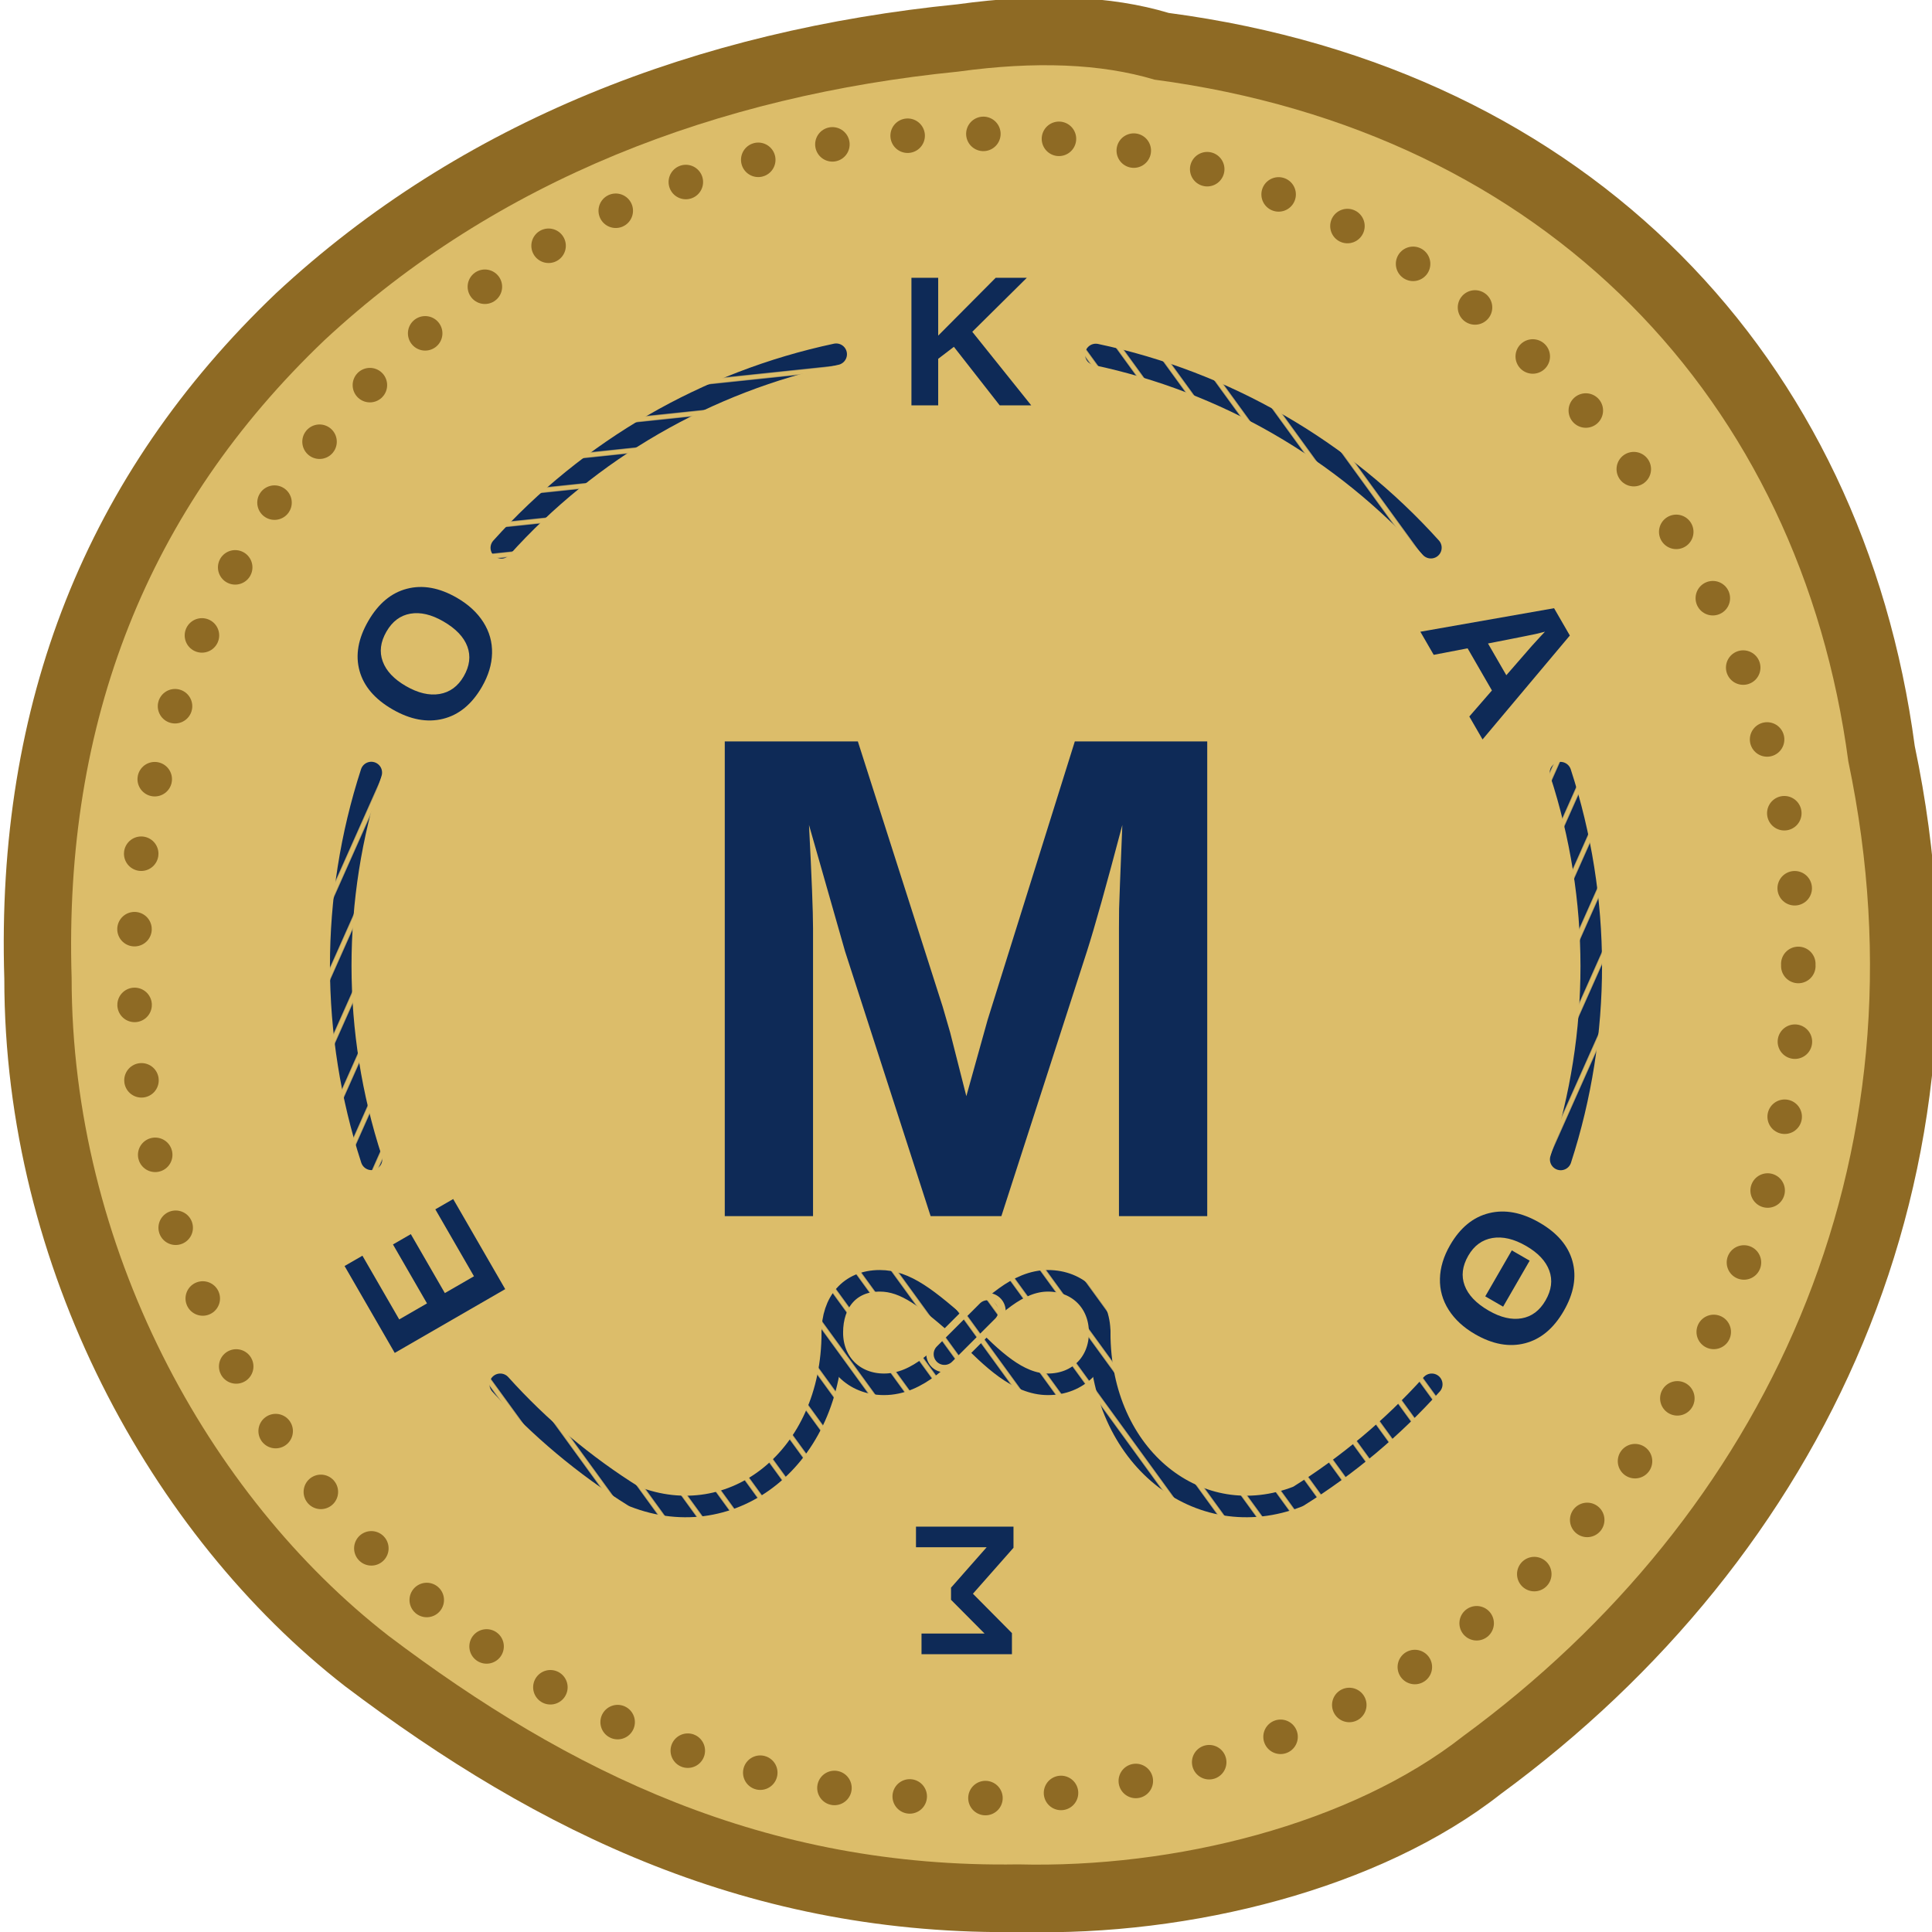
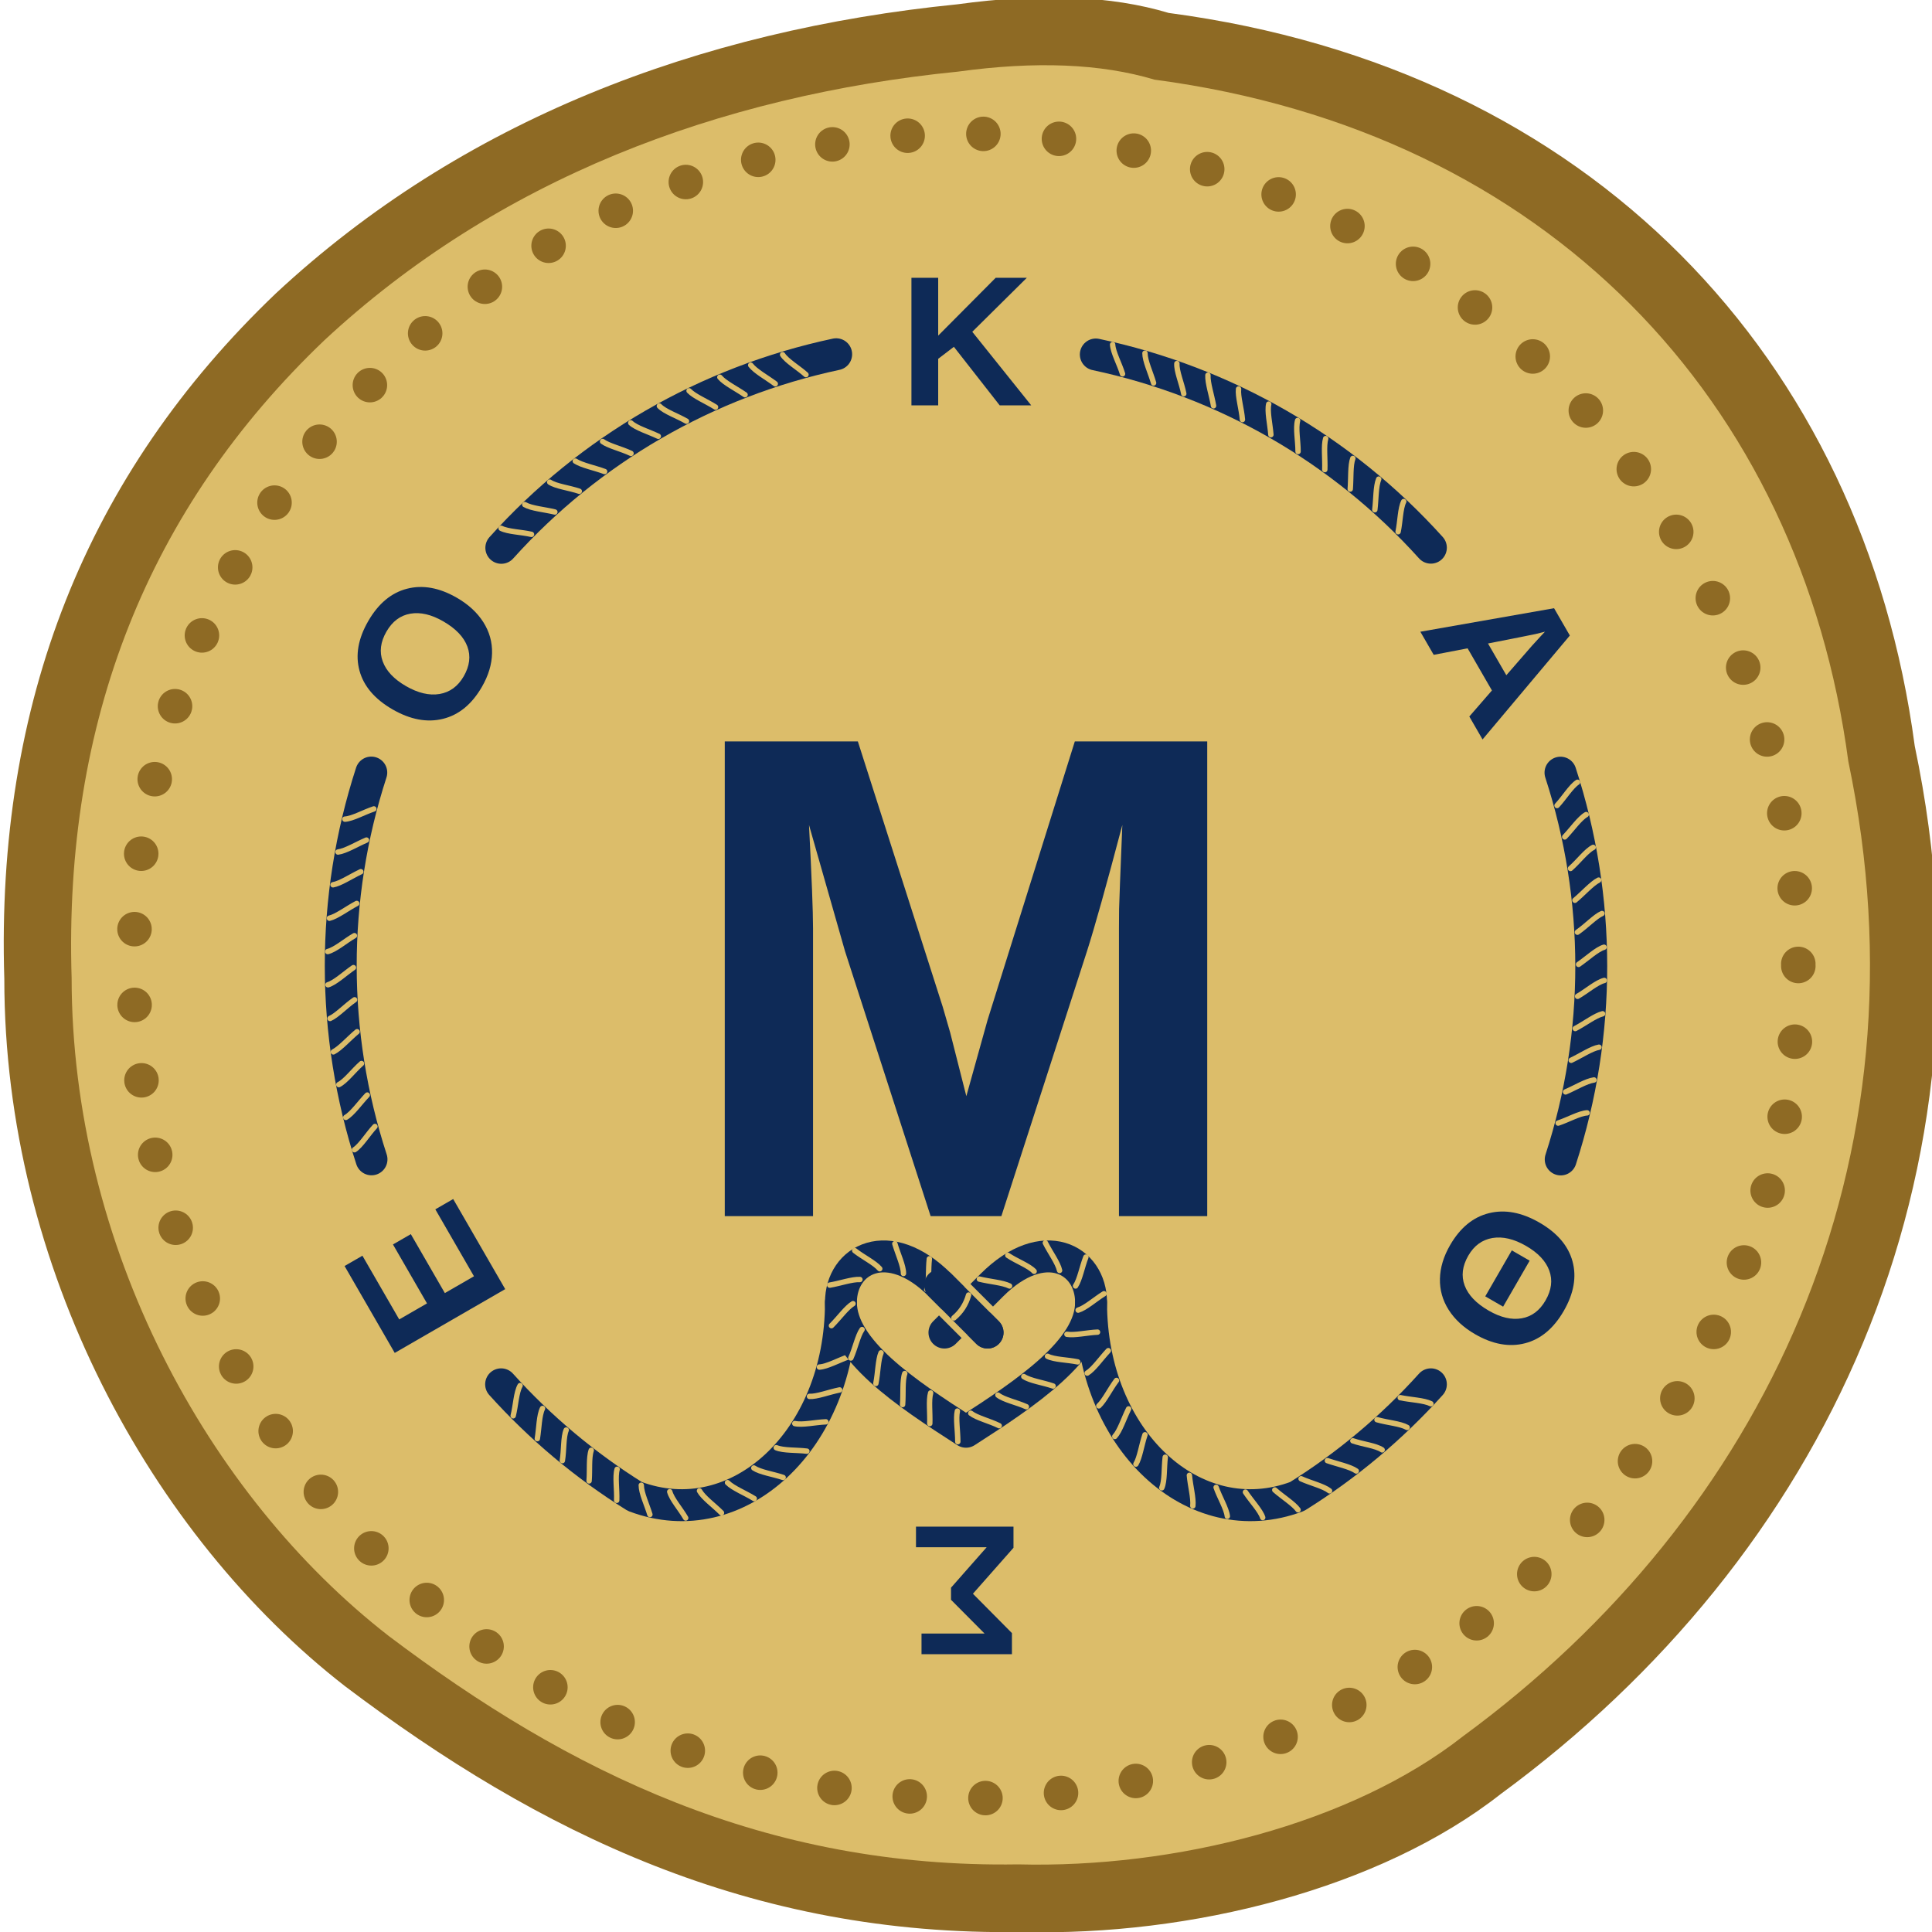
<svg xmlns="http://www.w3.org/2000/svg" xmlns:xlink="http://www.w3.org/1999/xlink" viewBox="176 96 448 448">
  <defs>
    <path id="rim" d="M398 97 Q427 93 447 99 C545 112 608 179 620 269 C641 369 599 457 524 512 C496 534 452 545 413 544 C350 545 301 521 256 487 C211 452 177 390 177 323 C175 259 196 206 240 164 C283 124 338 103 398 97Z" />
-     <pattern id="braided-rope" patternUnits="userSpaceOnUse" width="7" height="7" patternTransform="rotate(-36)">
-       <rect width="7" height="7" fill="#0e2a57" />
-       <path d="M3.5 0V7" stroke="#dcbd6a" stroke-width="1.15" />
-     </pattern>
-     <path id="rope-arc" d="M430.1 178.2A145 145 0 0 1 507.8 223" />
+     <g id="rope-arc">
+       <path d="M430.1 178.2A145 145 0 0 1 507.8 223" stroke="#0e2a57" stroke-width="7.4" />
+       <path d="M434.0 175.9C434.1 177.7 435.6 180.4 436.3 182.7M441.5 177.9C441.5 179.7 442.8 182.4 443.5 184.8M448.9 180.3C448.8 182.1 450.0 184.8 450.5 187.3M456.1 183.0C456.0 184.8 457.0 187.7 457.4 190.1M463.2 186.2C463.0 187.9 463.9 190.8 464.1 193.3M470.2 189.7C469.8 191.4 470.5 194.3 470.7 196.8M476.9 193.5C476.4 195.3 477.0 198.2 477.0 200.7M483.4 197.7C482.9 199.4 483.3 202.4 483.2 204.9M489.7 202.3C489.1 203.9 489.3 206.9 489.1 209.4M495.7 207.1C495.0 208.8 495.1 211.8 494.8 214.2M501.5 212.3C500.7 213.9 500.7 216.9 500.2 219.3" stroke="#dcbd6a" stroke-width="1.25" />
+     </g>
  </defs>
  <use xlink:href="#rim" fill="#8e6a24" />
  <use xlink:href="#rim" fill="#dcbd6a" transform="translate(400 320) scale(.93) translate(-400 -320)" />
  <circle cx="400" cy="320" r="193" fill="none" stroke="#8e6a24" stroke-width="8" stroke-linecap="round" stroke-dasharray="0 17.57" />
-   <g aria-label="Rope between the letters woven into a family knot" fill="none" stroke="url(#braided-rope)" stroke-width="5" stroke-linecap="round" stroke-linejoin="round">
+   <g aria-label="Twisted rope between the letters forming a heart knot" fill="none" stroke-linecap="round" stroke-linejoin="round">
    <use xlink:href="#rope-arc" />
    <use xlink:href="#rope-arc" transform="rotate(60 400 320)" />
    <use xlink:href="#rope-arc" transform="rotate(240 400 320)" />
    <use xlink:href="#rope-arc" transform="rotate(300 400 320)" />
-     <path d="M508 417A145 145 0 0 1 477 443C454 452 431 434 431 405" />
-     <path d="M292 417A145 145 0 0 0 323 443C346 452 369 434 369 405" />
-     <path d="M400 405C391 397 386 393 380 393C373 393 369 398 369 405C369 412 374 417 381 417C389 417 395 410 400 405C406 399 412 393 419 393C426 393 431 398 431 405C431 412 426 417 419 417C412 417 406 411 400 405Z" />
-     <path d="M395 410L405 400" stroke="#dcbd6a" stroke-width="8.4" />
-     <path d="M395 410L405 400" />
+     <path d="M507.8 417A145 145 0 0 1 476.8 443C453 452 429 430 429 398" stroke="#0e2a57" stroke-width="7.4" />
+     <path d="M507.8 421.5C506.2 420.7 503.1 420.6 500.7 420.1M502.3 427.0C500.7 426.1 497.7 425.9 495.3 425.2M496.5 432.2C495.0 431.2 492.0 430.9 489.7 430.1M490.5 437.1C489.1 436.1 486.1 435.5 483.8 434.7M484.3 441.7C482.9 440.6 479.9 439.9 477.7 438.9M477.0 446.1C476.0 444.7 473.4 443.1 471.6 441.5M468.8 447.9C468.3 446.3 466.2 444.1 464.8 442.0M460.6 447.6C460.4 445.8 458.8 443.2 458.0 440.9M452.6 445.2C452.8 443.4 452.0 440.5 451.8 438.1M445.4 441.0C446.1 439.4 445.9 436.4 446.2 433.9M439.4 435.5C440.3 434.0 440.7 431.1 441.5 428.7M434.5 429.1C435.7 427.8 436.6 424.9 437.7 422.7M430.8 422.0C432.1 420.8 433.4 418.1 434.9 416.1M428.1 414.4C429.6 413.5 431.3 411.0 433.0 409.2" stroke="#dcbd6a" stroke-width="1.25" />
+     <path d="M292.2 417A145 145 0 0 0 323.2 443C347 452 371 430 371 398" stroke="#0e2a57" stroke-width="7.4" />
+     <path d="M296.6 417.3C295.7 418.9 295.6 421.9 295.0 424.3M301.8 422.6C301.0 424.2 301.0 427.2 300.6 429.6M307.3 427.6C306.6 429.2 306.8 432.3 306.4 434.7M313.1 432.3C312.5 434.0 312.8 437.0 312.6 439.4M319.1 436.7C318.6 438.4 319.1 441.4 319.0 443.9M324.7 440.4C324.7 442.2 326.0 444.9 326.7 447.2M331.3 441.9C331.8 443.7 333.8 445.9 335.0 448.0M338.2 441.7C339.1 443.3 341.5 445.0 343.3 446.8M344.7 439.8C346.0 441.1 348.8 442.2 350.9 443.5M350.8 436.4C352.3 437.4 355.2 437.8 357.6 438.6M356.0 431.7C357.7 432.4 360.7 432.2 363.1 432.5M360.3 426.1C362.1 426.5 365.0 425.8 367.5 425.7M363.7 419.8C365.4 419.9 368.2 418.8 370.7 418.3M366.0 413.0C367.8 412.9 370.5 411.4 372.8 410.6" stroke="#dcbd6a" stroke-width="1.25" />
+     <path d="M405 405L394 394C382 382 371 388 371 398C371 409 386 419 400 428C414 419 429 409 429 398C429 388 418 382 406 394L395 405" stroke="#0e2a57" stroke-width="7.4" />
+     <path d="M401.3 405.6C402.1 404.0 402.2 401.0 402.8 398.6M395.9 400.2C396.8 398.6 396.9 395.6 397.4 393.2M390.9 395.0C391.5 393.4 391.2 390.4 391.5 387.9M385.5 391.3C385.5 389.5 384.2 386.8 383.5 384.4M380.0 390.2C378.8 388.8 376.1 387.5 374.2 386.0M375.4 392.7C373.6 392.6 370.8 393.6 368.4 394.0M373.8 398.3C372.3 399.2 370.6 401.6 368.8 403.4M375.9 404.3C374.9 405.7 374.3 408.7 373.3 410.9M380.3 409.7C379.6 411.3 379.6 414.3 379.1 416.8M385.8 414.5C385.2 416.2 385.5 419.2 385.3 421.7M391.8 419.0C391.3 420.7 391.7 423.7 391.6 426.1M398.0 423.2C397.6 424.9 398.1 427.8 398.1 430.3M401.1 423.7C402.5 424.8 405.5 425.5 407.7 426.6M407.4 419.5C408.8 420.6 411.8 421.2 414.0 422.2M413.4 415.2C414.9 416.2 417.9 416.6 420.2 417.4M418.9 410.5C420.5 411.3 423.5 411.3 425.9 411.8M423.4 405.4C425.2 405.7 428.1 405.0 430.5 404.9M426.0 399.8C427.7 399.3 429.9 397.3 432.0 396.0M425.4 394.2C426.4 392.7 426.9 389.8 427.8 387.5M421.7 390.6C421.3 388.8 419.5 386.4 418.4 384.2M415.8 390.8C414.6 389.5 411.8 388.5 409.7 387.1M410.1 394.2C408.5 393.4 405.5 393.2 403.1 392.6M404.7 399.5C403.1 398.7 400.1 398.6 397.7 398.0" stroke="#dcbd6a" stroke-width="1.25" />
+     <path d="M397 397L403 403" stroke="#dcbd6a" stroke-width="10.3" stroke-linecap="butt" />
+     <path d="M394 394L405 405" stroke="#0e2a57" stroke-width="7.4" />
+     <path d="M400.6 396.3Q399.7 399.5 397.2 401.6" stroke="#dcbd6a" stroke-width="1.25" />
  </g>
  <g fill="#0e2a57" font-family="Arial, Helvetica, sans-serif" font-weight="700" text-anchor="middle">
    <text x="400" y="378" font-size="160">Μ</text>
    <g font-size="43">
      <text x="400" y="190">Κ</text>
      <text x="400" y="190" transform="rotate(60 400 320)">Α</text>
      <text x="400" y="190" transform="rotate(120 400 320)">Θ</text>
      <text x="400" y="190" transform="rotate(180 400 320)">Σ</text>
      <text x="400" y="190" transform="rotate(240 400 320)">Ε</text>
      <text x="400" y="190" transform="rotate(300 400 320)">Ο</text>
    </g>
  </g>
</svg>
